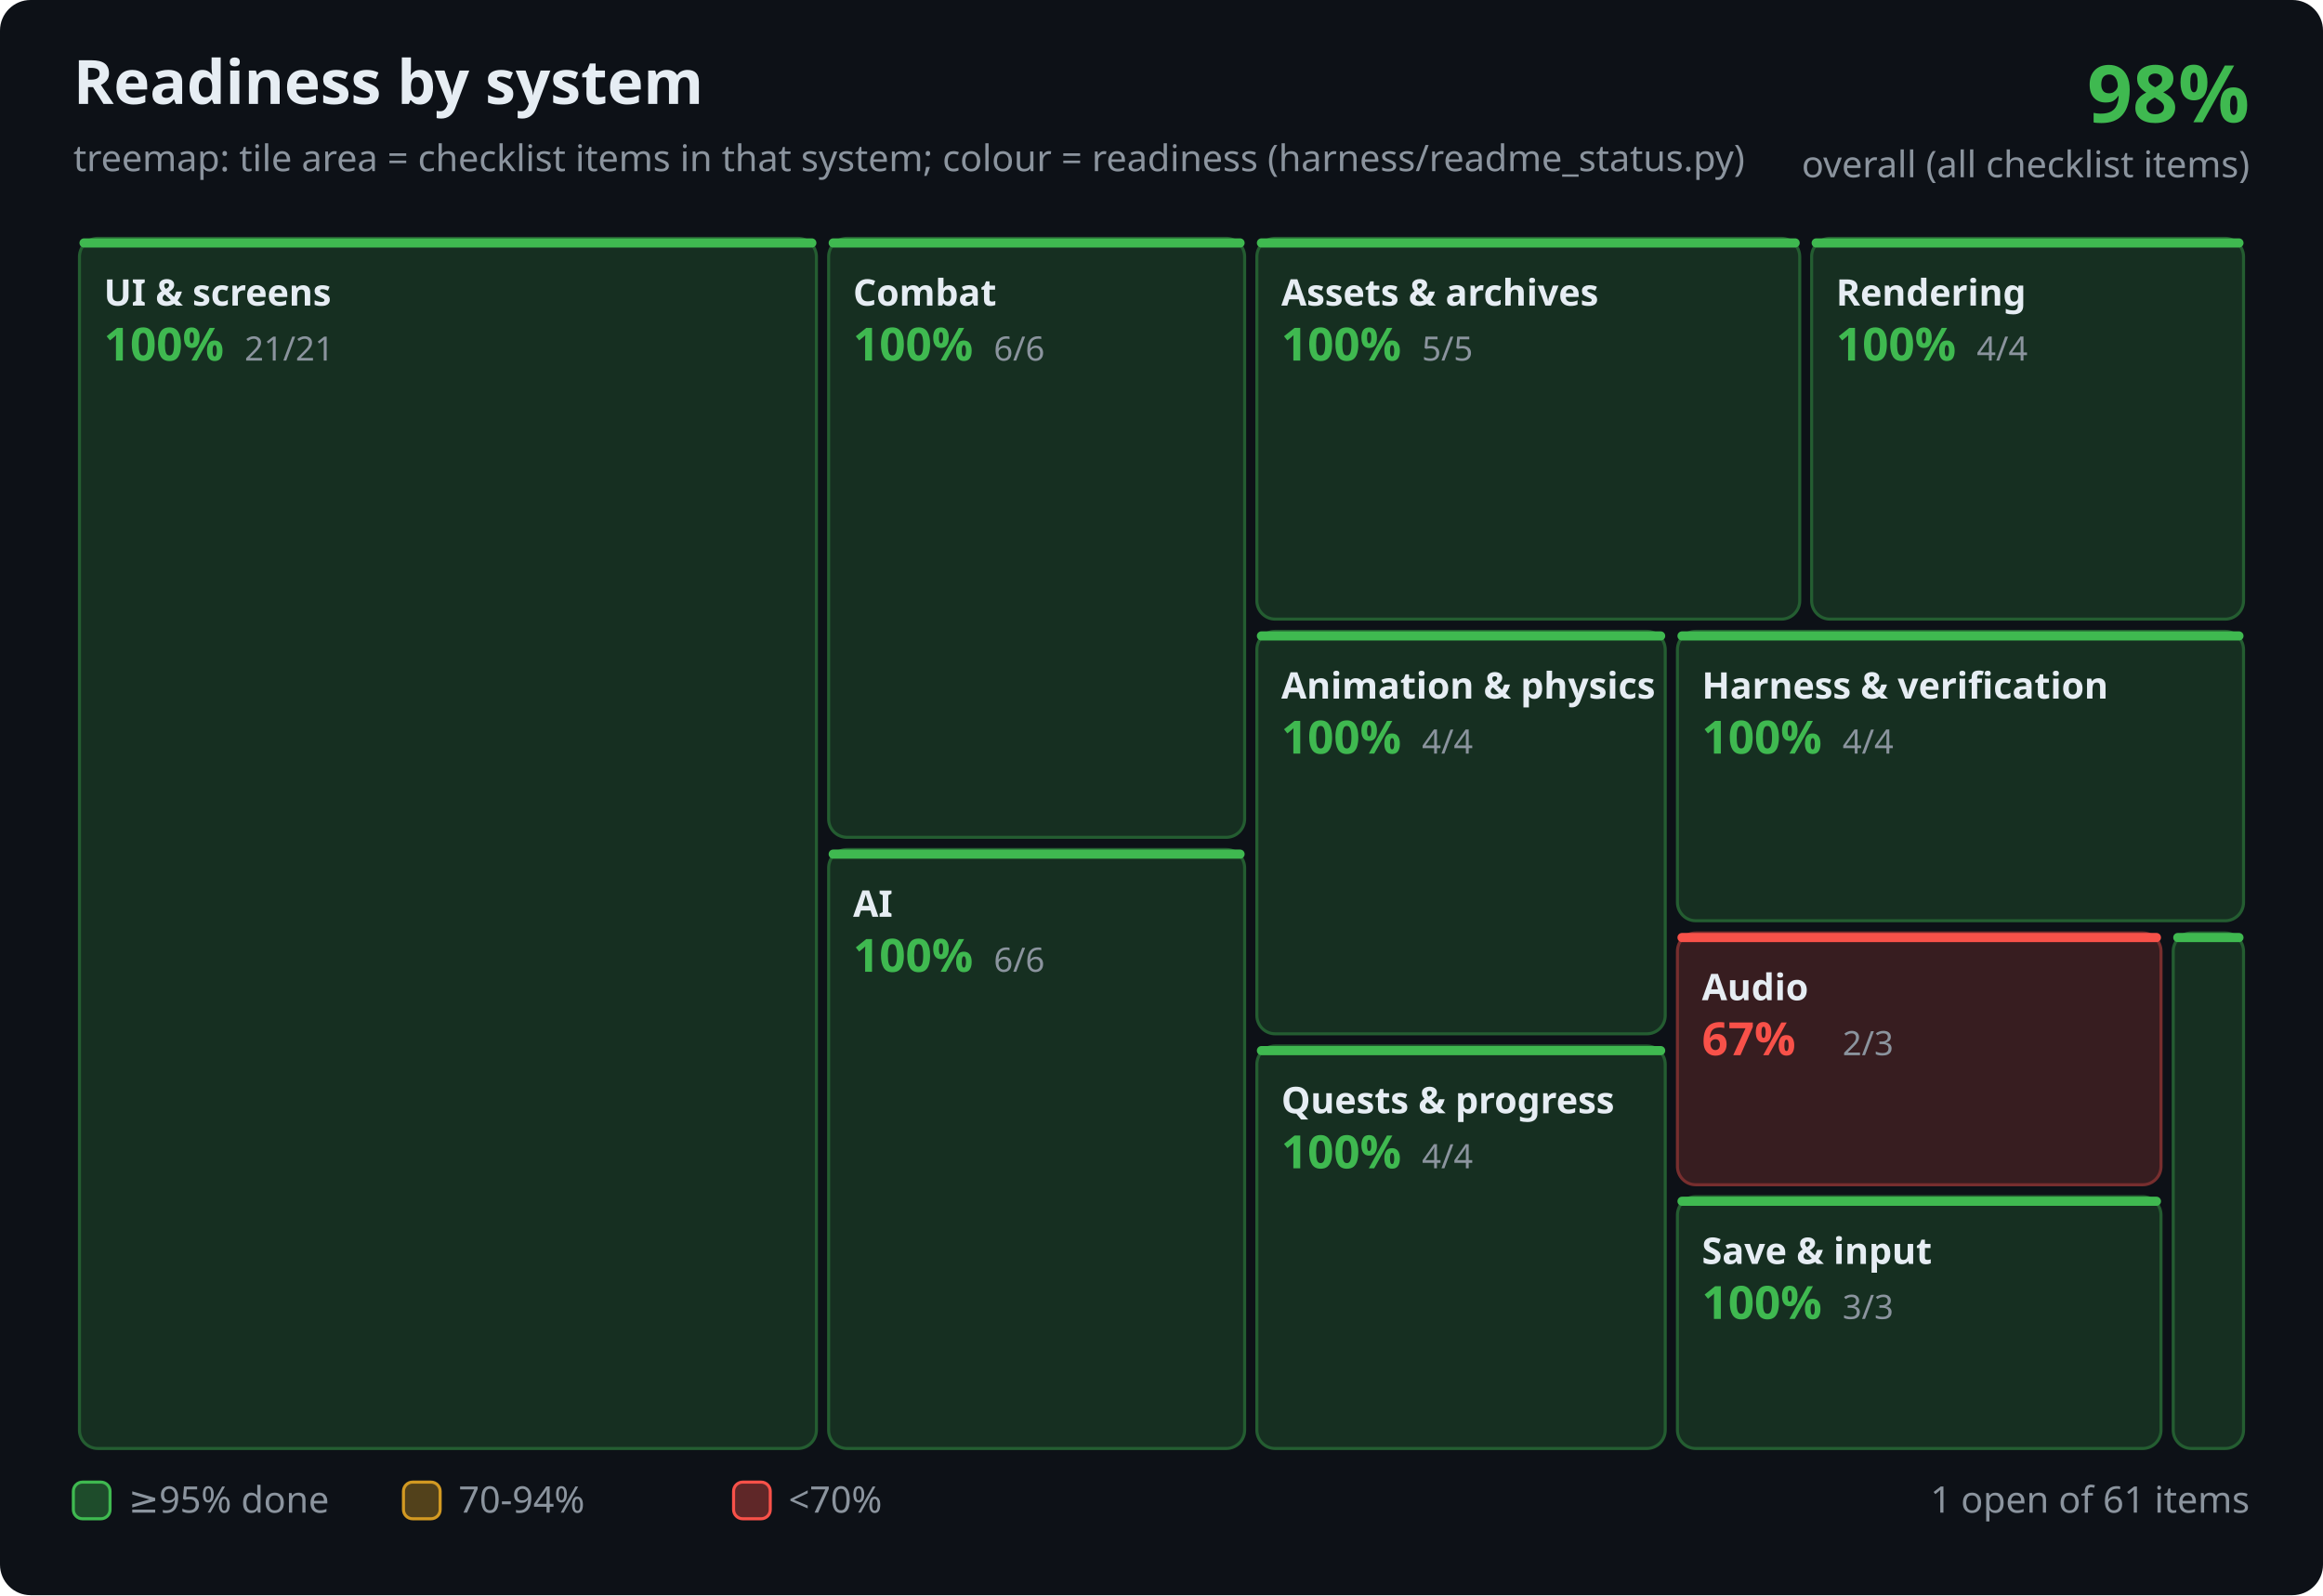
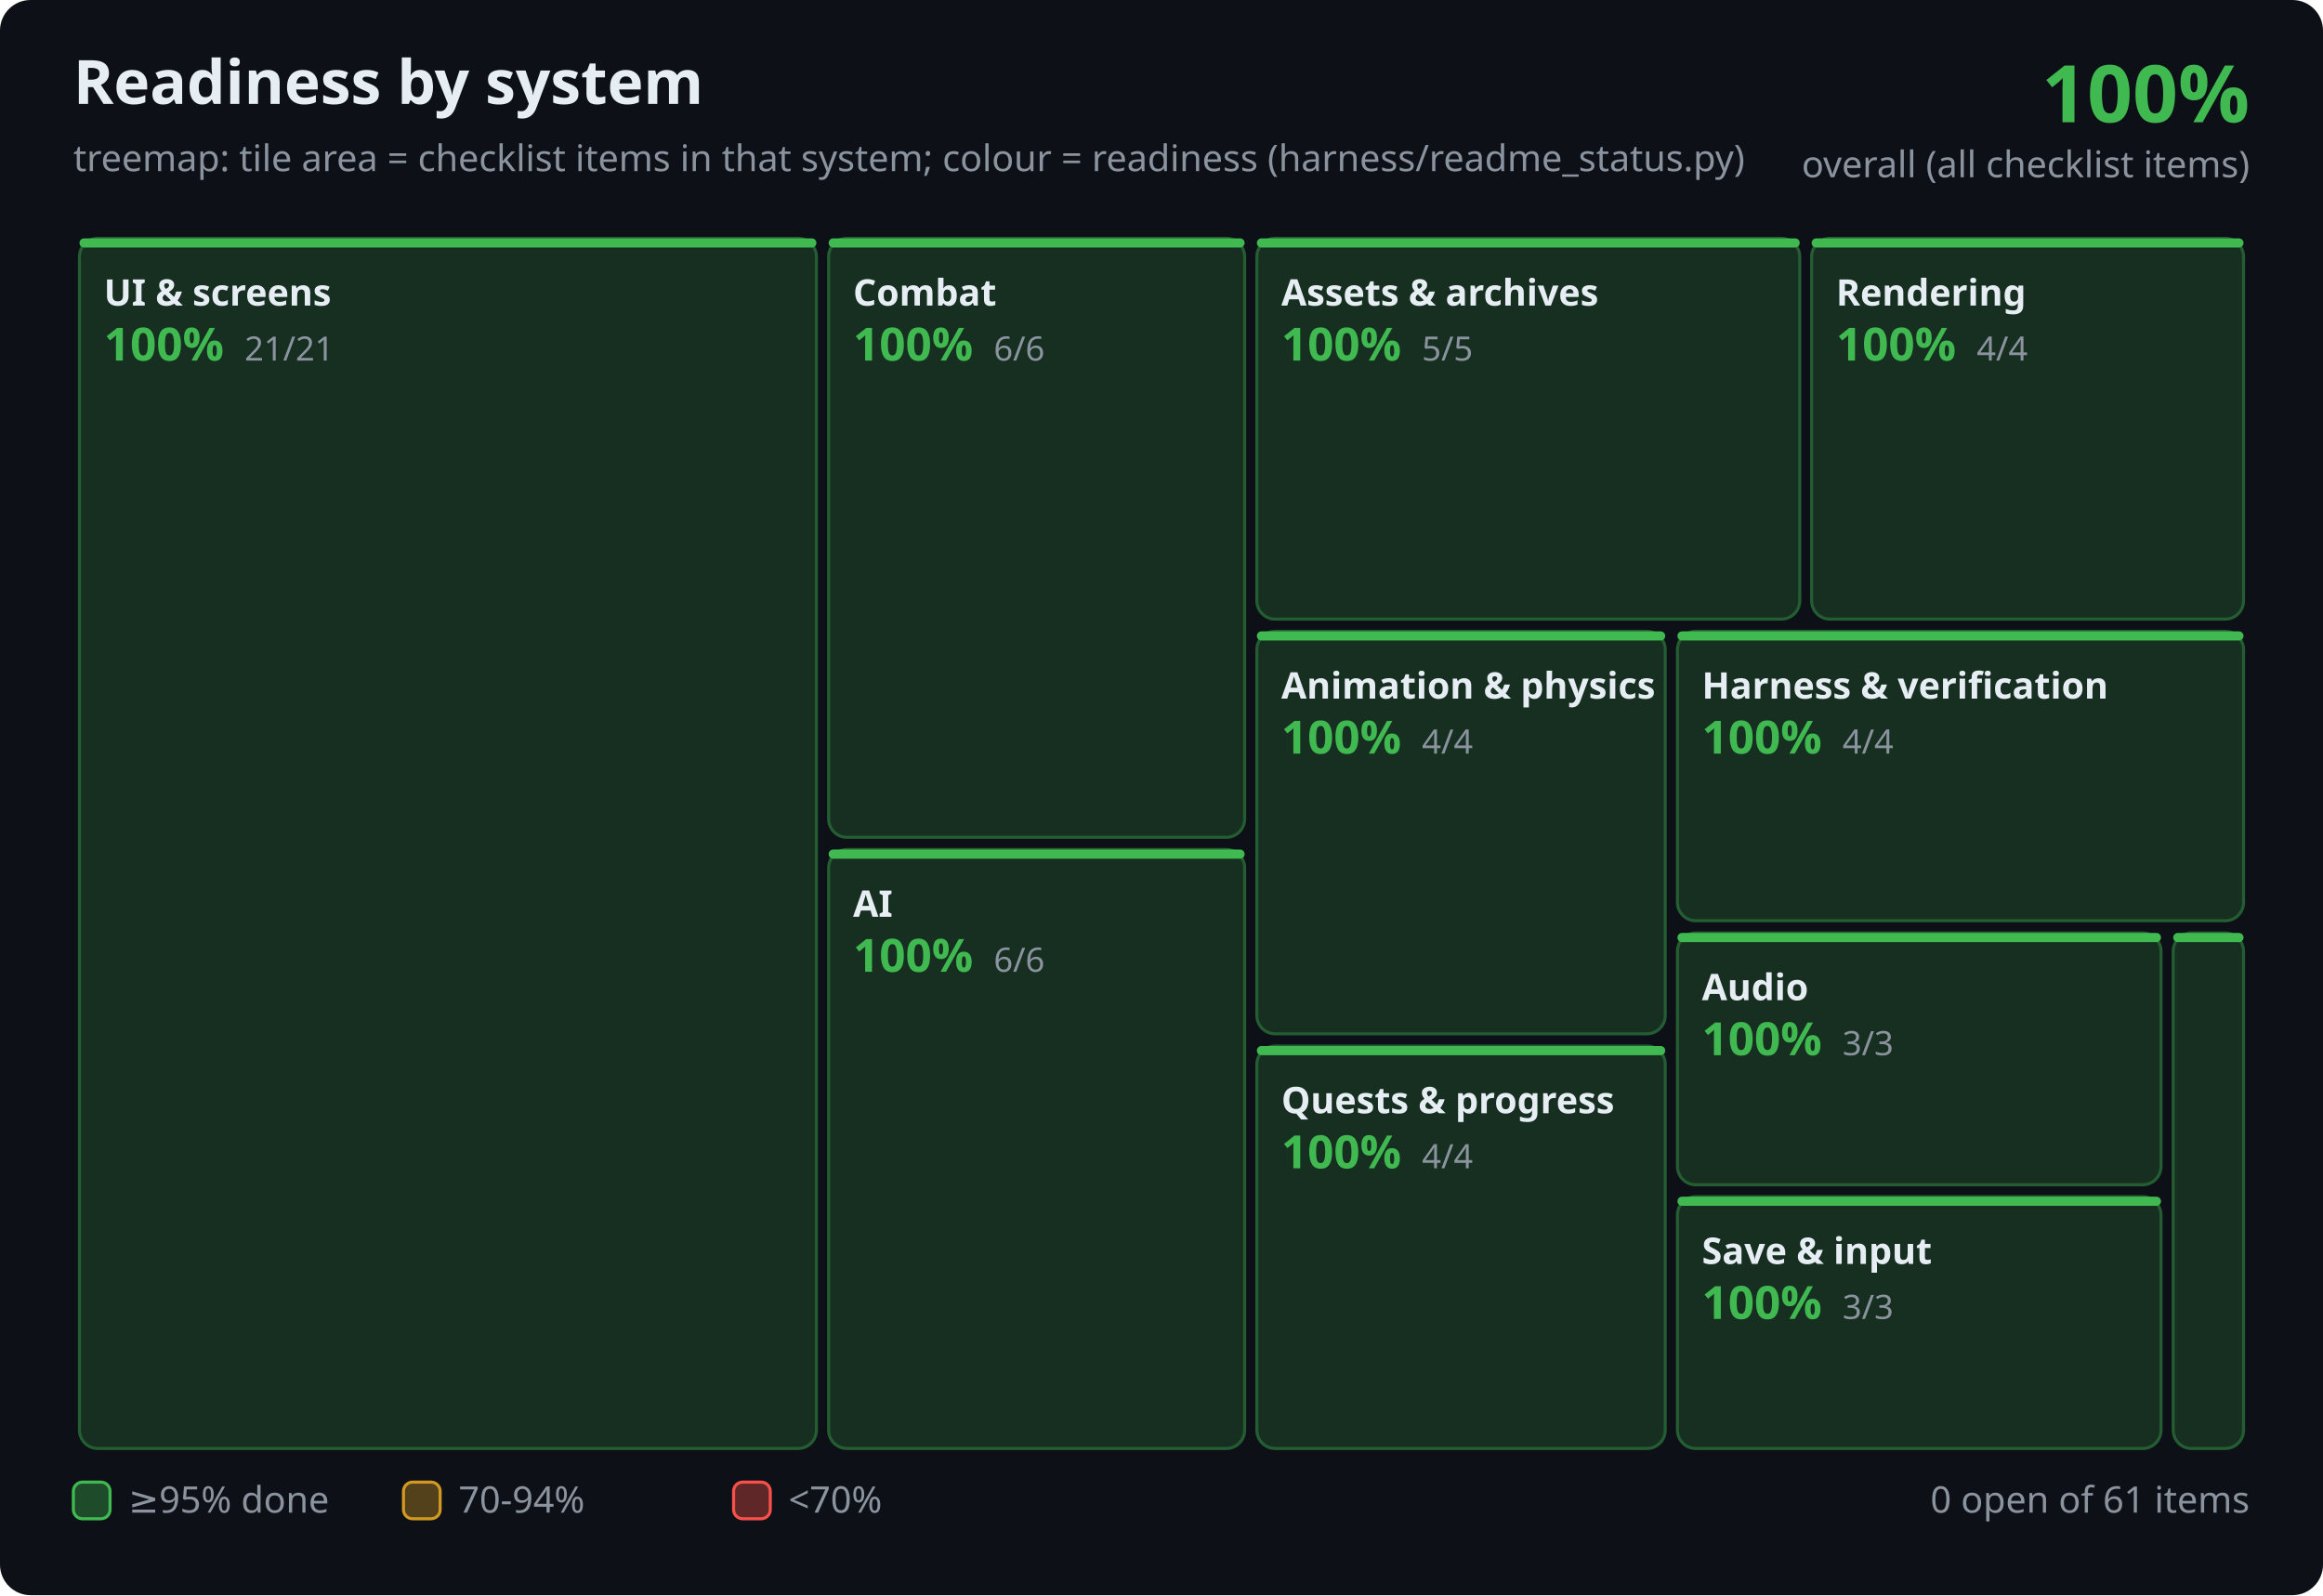
<svg xmlns="http://www.w3.org/2000/svg" width="760" height="522" viewBox="0 0 760 522" font-family="Segoe UI,Ubuntu,sans-serif">
  <rect width="760" height="522" rx="10" fill="#0d1117" />
  <text x="24" y="34" fill="#e6edf3" font-size="20" font-weight="600">Readiness by system</text>
  <text x="24" y="56" fill="#8b949e" font-size="12">treemap: tile area = checklist items in that system; colour = readiness (harness/readme_status.py)</text>
-   <text x="736" y="40" fill="#3fb950" font-size="26" font-weight="700" text-anchor="end">98%</text>
+   <text x="736" y="40" fill="#3fb950" font-size="26" font-weight="700" text-anchor="end">100%</text>
  <text x="736" y="58" fill="#8b949e" font-size="12" text-anchor="end">overall (all checklist items)</text>
  <g>
    <rect x="411.2" y="78.0" width="177.6" height="124.6" rx="6" fill="#162f21" stroke="#245d31" />
    <rect x="411.2" y="78.0" width="177.6" height="3" rx="1.5" fill="#3fb950" />
    <text x="419.2" y="100.0" fill="#e6edf3" font-size="12" font-weight="600">Assets &amp; archives</text>
    <text x="419.2" y="118.0" fill="#3fb950" font-size="15" font-weight="700">100%</text>
    <text x="465.2" y="118.0" fill="#8b949e" font-size="11">5/5</text>
  </g>
  <g>
    <rect x="592.7" y="78.0" width="141.3" height="124.6" rx="6" fill="#162f21" stroke="#245d31" />
    <rect x="592.7" y="78.0" width="141.3" height="3" rx="1.5" fill="#3fb950" />
    <text x="600.7" y="100.0" fill="#e6edf3" font-size="12" font-weight="600">Rendering</text>
    <text x="600.7" y="118.0" fill="#3fb950" font-size="15" font-weight="700">100%</text>
    <text x="646.7" y="118.0" fill="#8b949e" font-size="11">4/4</text>
  </g>
  <g>
    <rect x="411.2" y="206.6" width="133.6" height="131.7" rx="6" fill="#162f21" stroke="#245d31" />
    <rect x="411.2" y="206.6" width="133.6" height="3" rx="1.5" fill="#3fb950" />
    <text x="419.2" y="228.6" fill="#e6edf3" font-size="12" font-weight="600">Animation &amp; physics</text>
    <text x="419.2" y="246.6" fill="#3fb950" font-size="15" font-weight="700">100%</text>
    <text x="465.2" y="246.6" fill="#8b949e" font-size="11">4/4</text>
  </g>
  <g>
    <rect x="271.1" y="78.0" width="136.1" height="196.0" rx="6" fill="#162f21" stroke="#245d31" />
    <rect x="271.1" y="78.0" width="136.1" height="3" rx="1.5" fill="#3fb950" />
    <text x="279.1" y="100.0" fill="#e6edf3" font-size="12" font-weight="600">Combat</text>
    <text x="279.1" y="118.0" fill="#3fb950" font-size="15" font-weight="700">100%</text>
    <text x="325.1" y="118.0" fill="#8b949e" font-size="11">6/6</text>
  </g>
  <g>
    <rect x="271.1" y="278.0" width="136.1" height="196.0" rx="6" fill="#162f21" stroke="#245d31" />
    <rect x="271.1" y="278.0" width="136.1" height="3" rx="1.5" fill="#3fb950" />
    <text x="279.1" y="300.0" fill="#e6edf3" font-size="12" font-weight="600">AI</text>
    <text x="279.1" y="318.0" fill="#3fb950" font-size="15" font-weight="700">100%</text>
    <text x="325.1" y="318.0" fill="#8b949e" font-size="11">6/6</text>
  </g>
  <g>
    <rect x="26.0" y="78.0" width="241.1" height="396.0" rx="6" fill="#162f21" stroke="#245d31" />
    <rect x="26.0" y="78.0" width="241.1" height="3" rx="1.5" fill="#3fb950" />
    <text x="34.0" y="100.0" fill="#e6edf3" font-size="12" font-weight="600">UI &amp; screens</text>
    <text x="34.0" y="118.0" fill="#3fb950" font-size="15" font-weight="700">100%</text>
    <text x="80.0" y="118.0" fill="#8b949e" font-size="11">21/21</text>
  </g>
  <g>
    <rect x="411.2" y="342.3" width="133.6" height="131.7" rx="6" fill="#162f21" stroke="#245d31" />
    <rect x="411.2" y="342.3" width="133.6" height="3" rx="1.5" fill="#3fb950" />
    <text x="419.2" y="364.3" fill="#e6edf3" font-size="12" font-weight="600">Quests &amp; progress</text>
    <text x="419.2" y="382.3" fill="#3fb950" font-size="15" font-weight="700">100%</text>
    <text x="465.2" y="382.3" fill="#8b949e" font-size="11">4/4</text>
  </g>
  <g>
-     <rect x="548.8" y="305.3" width="158.2" height="82.4" rx="6" fill="#371d20" stroke="#772e2e" />
-     <rect x="548.8" y="305.3" width="158.2" height="3" rx="1.5" fill="#f85149" />
+     <rect x="548.8" y="305.3" width="158.2" height="82.4" rx="6" fill="#162f21" stroke="#245d31" />
+     <rect x="548.8" y="305.3" width="158.2" height="3" rx="1.5" fill="#3fb950" />
    <text x="556.8" y="327.3" fill="#e6edf3" font-size="12" font-weight="600">Audio</text>
-     <text x="556.8" y="345.3" fill="#f85149" font-size="15" font-weight="700">67%</text>
-     <text x="602.8" y="345.3" fill="#8b949e" font-size="11">2/3</text>
+     <text x="556.8" y="345.3" fill="#3fb950" font-size="15" font-weight="700">100%</text>
+     <text x="602.8" y="345.3" fill="#8b949e" font-size="11">3/3</text>
  </g>
  <g>
    <rect x="548.8" y="391.6" width="158.2" height="82.4" rx="6" fill="#162f21" stroke="#245d31" />
    <rect x="548.8" y="391.6" width="158.2" height="3" rx="1.5" fill="#3fb950" />
    <text x="556.8" y="413.6" fill="#e6edf3" font-size="12" font-weight="600">Save &amp; input</text>
    <text x="556.8" y="431.6" fill="#3fb950" font-size="15" font-weight="700">100%</text>
    <text x="602.8" y="431.6" fill="#8b949e" font-size="11">3/3</text>
  </g>
  <g>
    <rect x="711.0" y="305.3" width="23.0" height="168.7" rx="6" fill="#162f21" stroke="#245d31" />
    <rect x="711.0" y="305.3" width="23.0" height="3" rx="1.5" fill="#3fb950" />
  </g>
  <g>
    <rect x="548.8" y="206.6" width="185.2" height="94.7" rx="6" fill="#162f21" stroke="#245d31" />
    <rect x="548.8" y="206.6" width="185.2" height="3" rx="1.5" fill="#3fb950" />
    <text x="556.8" y="228.6" fill="#e6edf3" font-size="12" font-weight="600">Harness &amp; verification</text>
    <text x="556.8" y="246.6" fill="#3fb950" font-size="15" font-weight="700">100%</text>
    <text x="602.8" y="246.6" fill="#8b949e" font-size="11">4/4</text>
  </g>
  <rect x="24" y="485" width="12" height="12" rx="3" fill="#1e4c2b" stroke="#3fb950" />
  <text x="42" y="495" fill="#8b949e" font-size="12">≥95% done</text>
  <rect x="132" y="485" width="12" height="12" rx="3" fill="#52411b" stroke="#d29922" />
  <text x="150" y="495" fill="#8b949e" font-size="12">70-94%</text>
  <rect x="240" y="485" width="12" height="12" rx="3" fill="#5f2728" stroke="#f85149" />
  <text x="258" y="495" fill="#8b949e" font-size="12">&lt;70%</text>
-   <text x="736" y="495" fill="#8b949e" font-size="12" text-anchor="end">1 open of 61 items</text>
+   <text x="736" y="495" fill="#8b949e" font-size="12" text-anchor="end">0 open of 61 items</text>
</svg>
